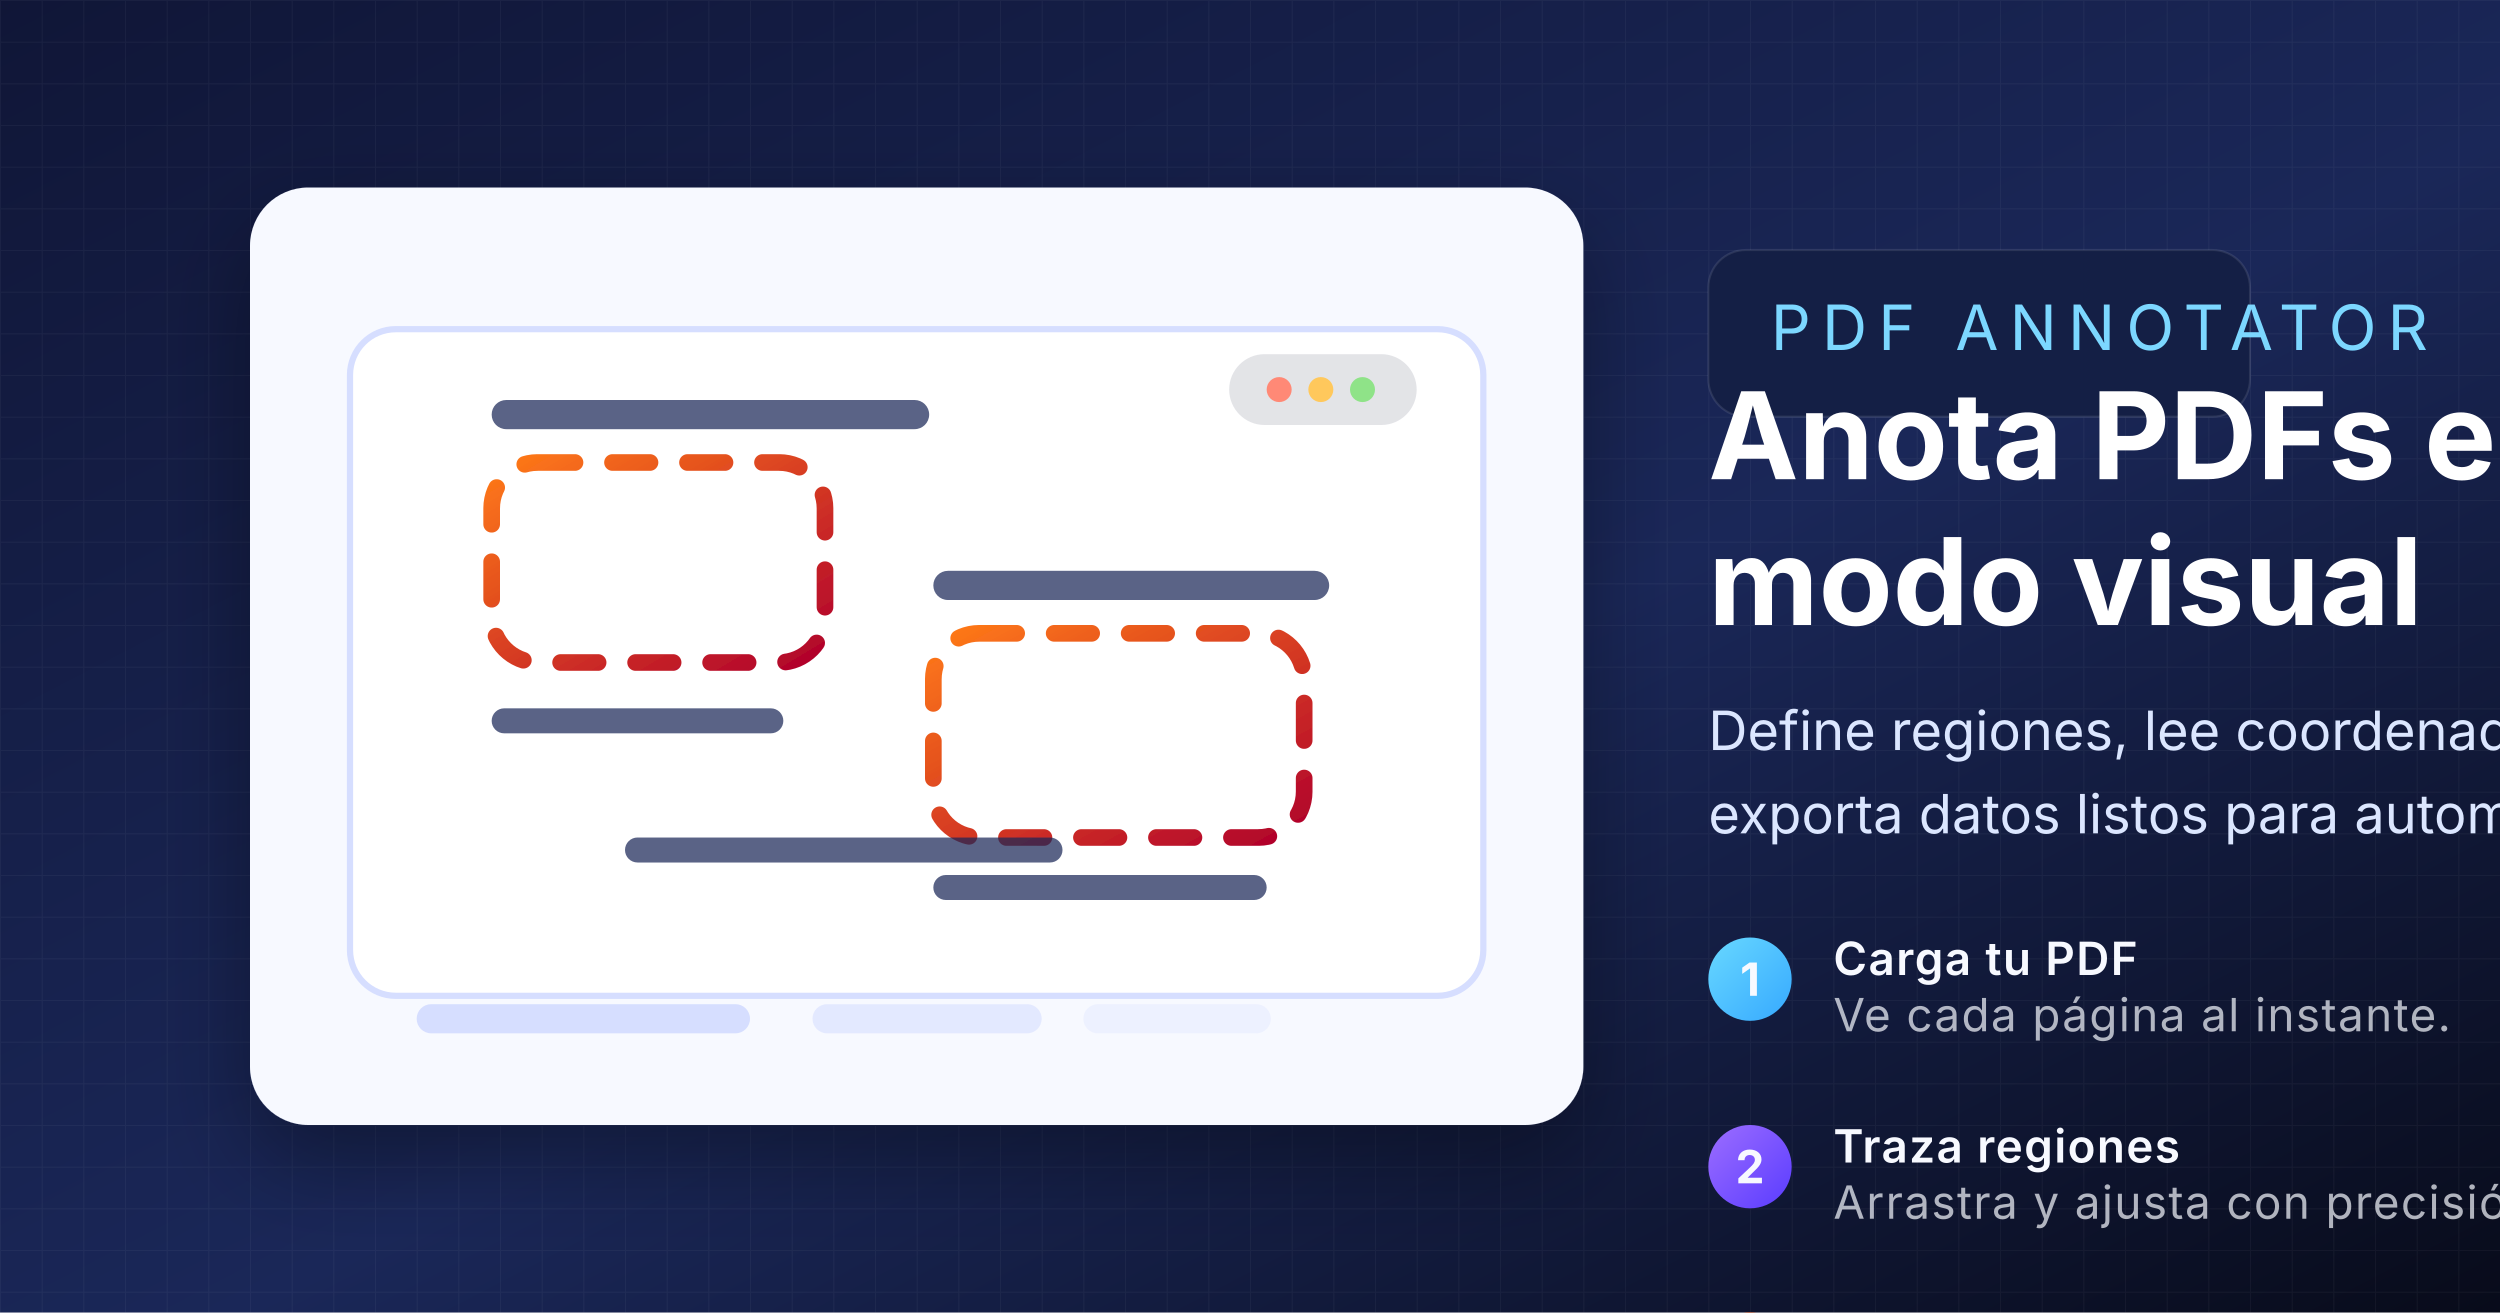
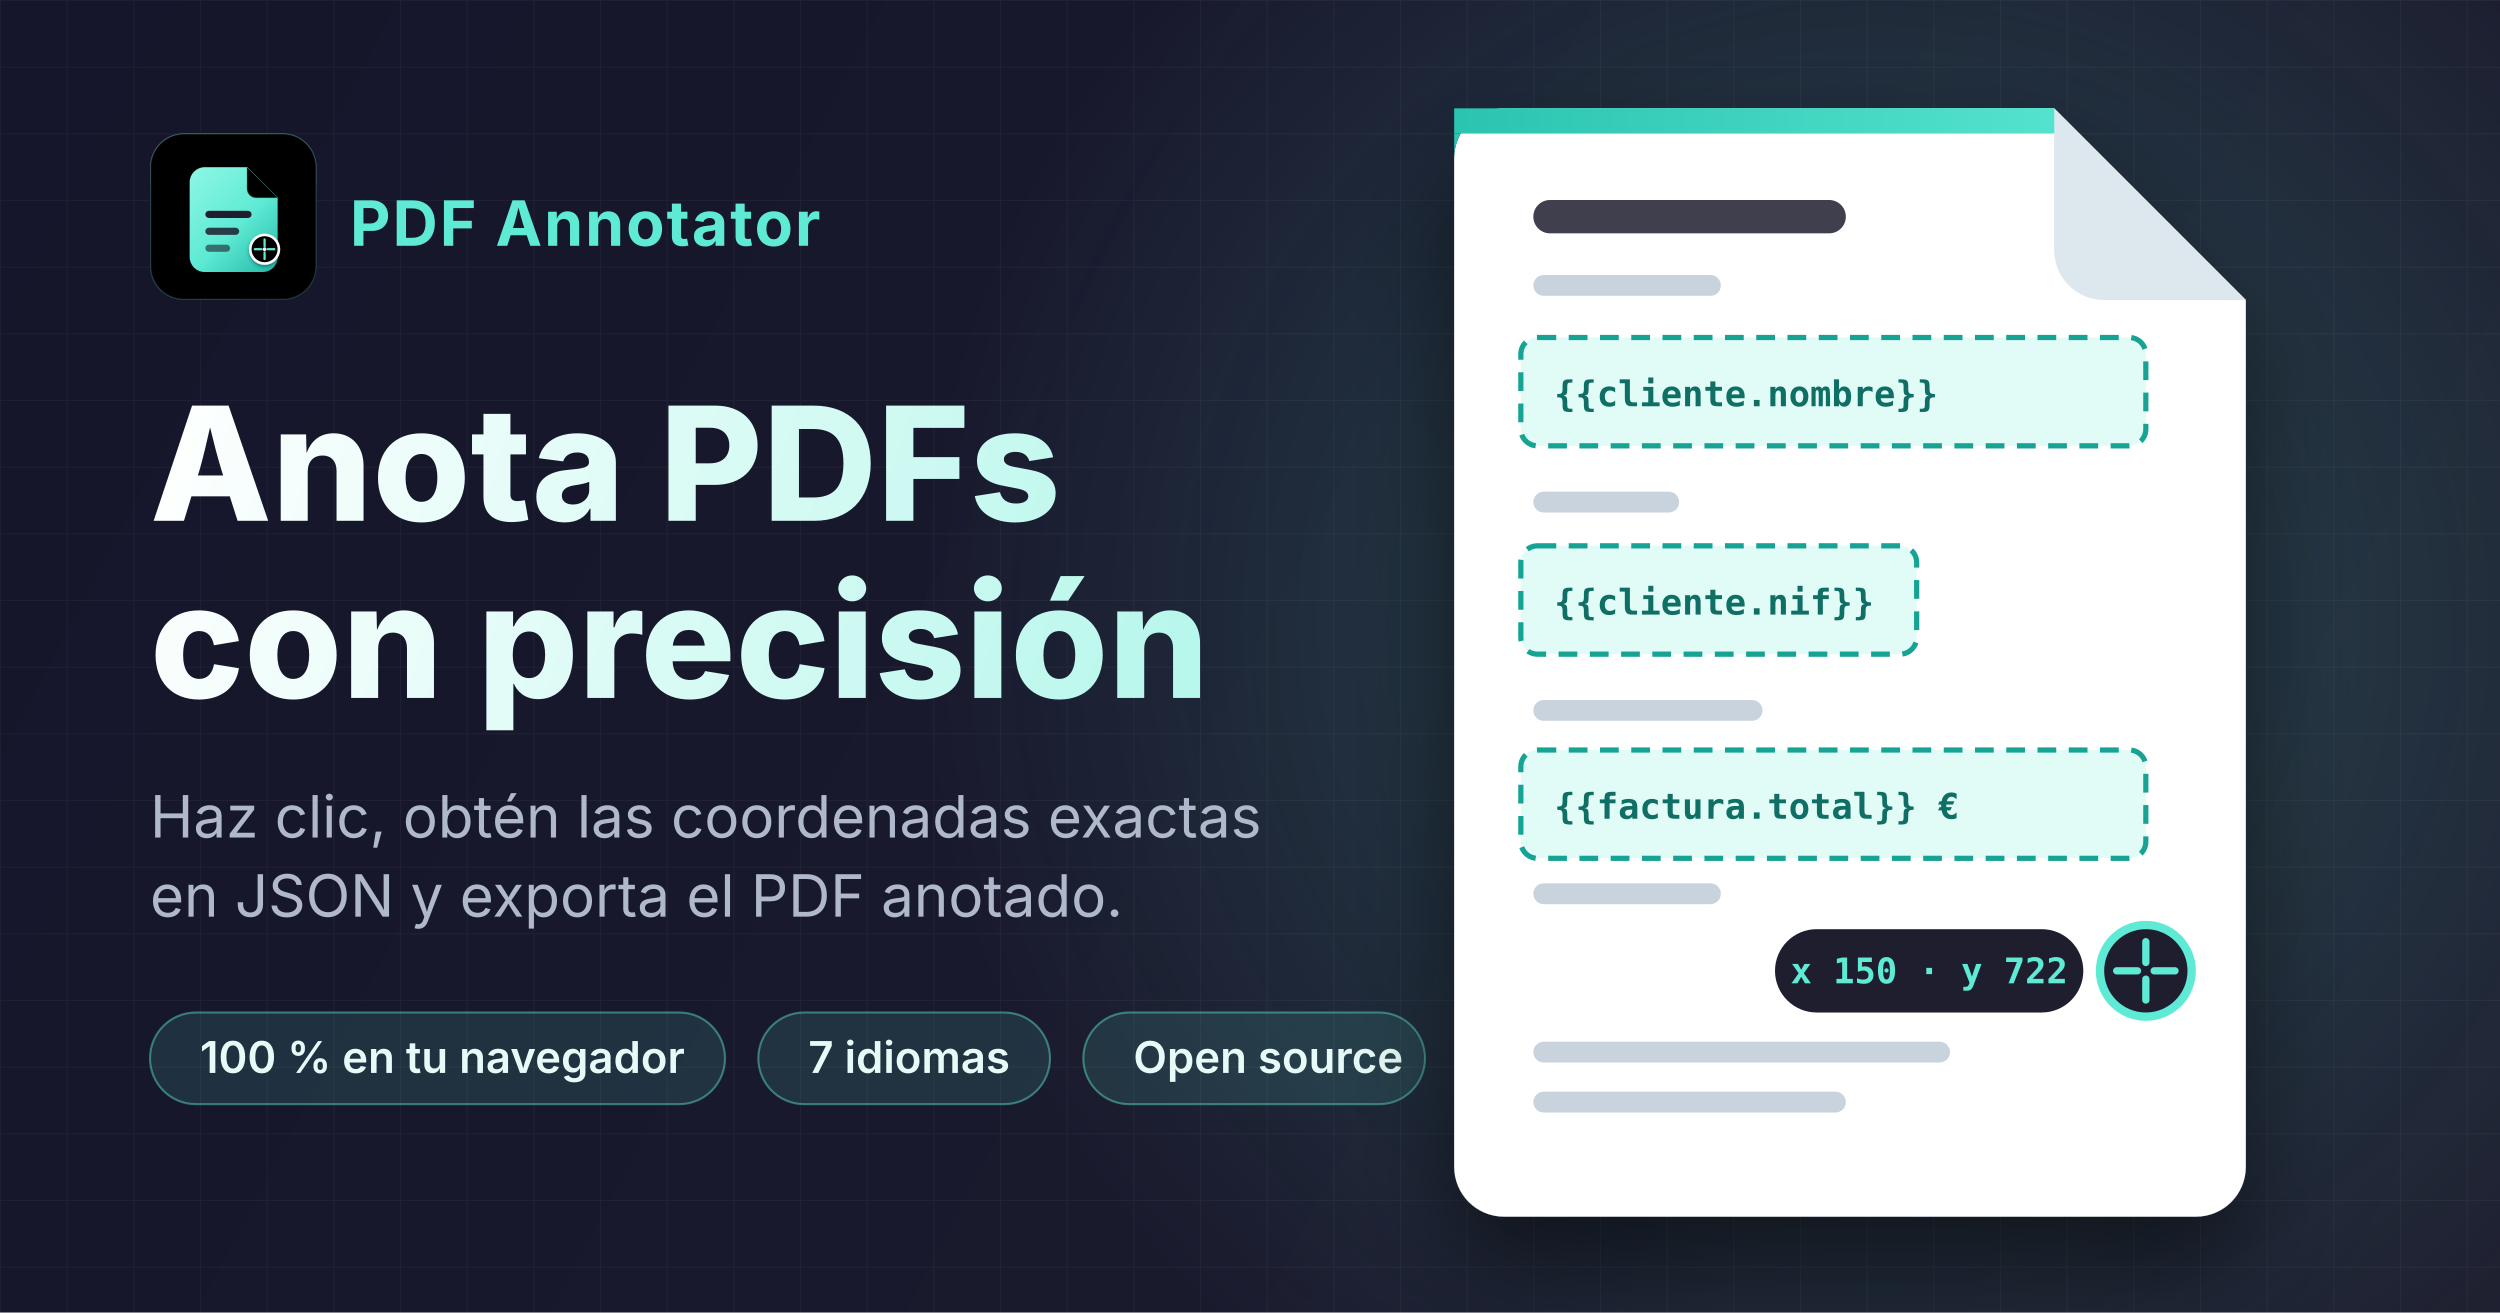
- <svg xmlns="http://www.w3.org/2000/svg" viewBox="0 0 1200 630" role="img" aria-labelledby="title desc">
+ <svg xmlns="http://www.w3.org/2000/svg" width="1200" height="630" viewBox="0 0 1200 630" role="img" aria-labelledby="t d">
  <defs>
-     <linearGradient id="bg" x1="0" y1="0" x2="1" y2="1">
-       <stop offset="0%" stop-color="#101637" />
-       <stop offset="55%" stop-color="#1a2758" />
-       <stop offset="100%" stop-color="#080b1a" />
+     <linearGradient id="bg" x1="0" y1="0" x2="1200" y2="630" gradientUnits="userSpaceOnUse">
+       <stop offset="0" stop-color="#15152B" />
+       <stop offset="1" stop-color="#1E1E2F" />
    </linearGradient>
-     <linearGradient id="accent" x1="0" y1="0" x2="1" y2="1">
-       <stop offset="0%" stop-color="#ff7a18" />
-       <stop offset="100%" stop-color="#af002d" />
+     <radialGradient id="glow" cx="900" cy="300" r="460" gradientUnits="userSpaceOnUse">
+       <stop offset="0" stop-color="#5EEAD4" stop-opacity="0.22" />
+       <stop offset="1" stop-color="#5EEAD4" stop-opacity="0" />
+     </radialGradient>
+     <pattern id="grid" width="32" height="32" patternUnits="userSpaceOnUse">
+       <path d="M32 0H0V32" fill="none" stroke="#FFFFFF" stroke-opacity="0.04" />
+     </pattern>
+     <linearGradient id="band" x1="700" y1="0" x2="1060" y2="0" gradientUnits="userSpaceOnUse">
+       <stop offset="0" stop-color="#2BC4B0" />
+       <stop offset="1" stop-color="#5EEAD4" />
    </linearGradient>
-     <linearGradient id="aqua" x1="0" y1="0" x2="1" y2="1">
-       <stop offset="0%" stop-color="#68d8ff" />
-       <stop offset="100%" stop-color="#36a9ff" />
+     <linearGradient id="title" x1="72" y1="190" x2="560" y2="340" gradientUnits="userSpaceOnUse">
+       <stop offset="0" stop-color="#FFFFFF" />
+       <stop offset="1" stop-color="#B8F7EC" />
    </linearGradient>
-     <linearGradient id="purple" x1="0" y1="0" x2="1" y2="1">
-       <stop offset="0%" stop-color="#9c6dff" />
-       <stop offset="100%" stop-color="#5a3cff" />
-     </linearGradient>
-     <filter id="soft-shadow" x="-20%" y="-20%" width="140%" height="140%">
-       <feDropShadow dx="0" dy="18" stdDeviation="22" flood-color="#000" flood-opacity="0.35" />
+     <filter id="sh" x="-20%" y="-10%" width="140%" height="130%" color-interpolation-filters="sRGB">
+       <feDropShadow dx="0" dy="24" stdDeviation="24" flood-color="#000" flood-opacity="0.5" />
    </filter>
-     <pattern id="grid" x="0" y="0" width="20" height="20" patternUnits="userSpaceOnUse">
-       <path d="M20 0H0V20" fill="none" stroke="rgba(255,255,255,0.04)" stroke-width="1" />
-     </pattern>
  </defs>
  <rect width="1200" height="630" fill="url(#bg)" />
  <rect width="1200" height="630" fill="url(#grid)" />
-   <g transform="translate(120 90)" filter="url(#soft-shadow)">
-     <rect width="640" height="450" rx="28" ry="28" fill="#f7f9ff" />
-     <rect x="48" y="68" width="544" height="320" rx="22" ry="22" fill="#ffffff" stroke="#d6deff" stroke-width="3" />
-     <g fill="none" stroke="url(#accent)" stroke-width="8" stroke-linecap="round" stroke-dasharray="18 18">
-       <rect x="116" y="132" width="160" height="96" rx="22" ry="22" />
-       <rect x="328" y="214" width="178" height="98" rx="22" ry="22" />
+   <rect width="1200" height="630" fill="url(#glow)" />
+   <g transform="translate(72 64) scale(0.15625)">
+     <defs>
+       <linearGradient id="lg_tile" x1="64" y1="0" x2="448" y2="512" gradientUnits="userSpaceOnUse">
+         <stop offset="0" stop-color="#34344F" />
+         <stop offset="1" stop-color="#1A1A2A" />
+       </linearGradient>
+       <linearGradient id="lg_doc" x1="112" y1="120" x2="400" y2="420" gradientUnits="userSpaceOnUse">
+         <stop offset="0" stop-color="#8DF7E5" />
+         <stop offset="0.55" stop-color="#5EEAD4" />
+         <stop offset="1" stop-color="#22B8A6" />
+       </linearGradient>
+       <linearGradient id="lg_fold" x1="288" y1="120" x2="368" y2="208" gradientUnits="userSpaceOnUse">
+         <stop offset="0" stop-color="#C9FFF6" />
+         <stop offset="1" stop-color="#4FD8C4" />
+       </linearGradient>
+       <linearGradient id="lg_gloss" x1="256" y1="0" x2="256" y2="256" gradientUnits="userSpaceOnUse">
+         <stop offset="0" stop-color="#FFFFFF" stop-opacity="0.14" />
+         <stop offset="1" stop-color="#FFFFFF" stop-opacity="0" />
+       </linearGradient>
+       <filter id="lg_shadow" x="-20%" y="-20%" width="140%" height="150%" color-interpolation-filters="sRGB">
+         <feDropShadow dx="0" dy="14" stdDeviation="14" flood-color="#000" flood-opacity="0.35" />
+       </filter>
+       <filter id="lg_pinShadow" x="-40%" y="-40%" width="180%" height="180%" color-interpolation-filters="sRGB">
+         <feDropShadow dx="0" dy="6" stdDeviation="6" flood-color="#04302B" flood-opacity="0.45" />
+       </filter>
+     </defs>
+     <rect width="512" height="512" rx="104" fill="url(#lg_tile)" />
+     <rect width="512" height="256" rx="104" fill="url(#lg_gloss)" />
+     <rect x="2" y="2" width="508" height="508" rx="102" stroke="#5EEAD4" stroke-opacity="0.18" stroke-width="4" />
+     <g filter="url(#lg_shadow)">
+       <path d="M168 104H298L392 198V380C392 405.4 371.4 426 346 426H168C142.6 426 122 405.4 122 380V150C122 124.6 142.6 104 168 104Z" fill="url(#lg_doc)" />
    </g>
-     <g opacity="0.72" fill="#1a2758">
-       <rect x="116" y="102" width="210" height="14" rx="7" />
-       <rect x="116" y="250" width="140" height="12" rx="6" />
-       <rect x="328" y="184" width="190" height="14" rx="7" />
-       <rect x="328" y="330" width="160" height="12" rx="6" />
-       <rect x="180" y="312" width="210" height="12" rx="6" />
-     </g>
-     <g transform="translate(470 80)">
-       <rect x="0" y="0" width="90" height="34" rx="17" ry="17" fill="#101637" opacity="0.12" />
-       <circle cx="24" cy="17" r="6" fill="#ff8976" />
-       <circle cx="44" cy="17" r="6" fill="#ffc85c" />
-       <circle cx="64" cy="17" r="6" fill="#8fe388" />
-     </g>
-     <g transform="translate(80 392)">
-       <rect width="160" height="14" rx="7" fill="#d6deff" />
-       <rect x="190" width="110" height="14" rx="7" fill="#d6deff" opacity="0.6" />
-       <rect x="320" width="90" height="14" rx="7" fill="#d6deff" opacity="0.3" />
+     <path d="M298 104V170C298 185.5 310.5 198 326 198H392L298 104Z" fill="url(#lg_fold)" />
+     <path d="M298 104V170C298 185.5 310.5 198 326 198H392" stroke="#1A8F80" stroke-opacity="0.35" stroke-width="3" stroke-linejoin="round" />
+     <rect x="170" y="238" width="142" height="22" rx="11" fill="#1E1E2F" />
+     <rect x="170" y="290" width="104" height="22" rx="11" fill="#1E1E2F" fill-opacity="0.85" />
+     <rect x="170" y="342" width="76" height="22" rx="11" fill="#1E1E2F" fill-opacity="0.6" />
+     <g filter="url(#lg_pinShadow)">
+       <circle cx="352" cy="356" r="44" fill="#1E1E2F" />
+       <circle cx="352" cy="356" r="44" stroke="#FFFFFF" stroke-width="8" />
+       <path d="M352 326V346M352 366V386M322 356H342M362 356H382" stroke="#5EEAD4" stroke-width="7" stroke-linecap="round" />
+       <circle cx="352" cy="356" r="6" fill="#FFFFFF" />
    </g>
  </g>
-   <g transform="translate(820 120)">
-     <rect width="260" height="80" rx="18" ry="18" fill="#141f45" stroke="rgba(255,255,255,0.1)" />
-     <text x="30" y="48" fill="#7cd7ff" font-size="30" font-family="'Inter', 'Segoe UI', sans-serif" letter-spacing="0.18em">PDF ANNOTATOR</text>
-   </g>
-   <g transform="translate(820 230)">
-     <text x="0" y="0" fill="#ffffff" font-family="'Inter', 'Segoe UI', sans-serif" font-size="58" font-weight="700">Anota PDFs en</text>
-     <text x="0" y="70" fill="#ffffff" font-family="'Inter', 'Segoe UI', sans-serif" font-size="58" font-weight="700">modo visual</text>
-   </g>
-   <g transform="translate(820 360)">
-     <text x="0" y="0" fill="#dbe6ff" font-family="'Inter', 'Segoe UI', sans-serif" font-size="26" font-weight="400">
-       Define regiones, lee coordenadas y
-     </text>
-     <text x="0" y="40" fill="#dbe6ff" font-family="'Inter', 'Segoe UI', sans-serif" font-size="26" font-weight="400">
-       exporta datos listos para automatizar.
-     </text>
-   </g>
-   <g transform="translate(820 450)" font-family="'Inter', 'Segoe UI', sans-serif" font-size="22" fill="#f7f9ff" letter-spacing="0.03em">
-     <g transform="translate(0 0)">
-       <circle cx="20" cy="20" r="20" fill="url(#aqua)" />
-       <text x="20" y="28" text-anchor="middle" font-weight="700">1</text>
-       <text x="60" y="18" font-weight="600">Carga tu PDF</text>
-       <text x="60" y="45" opacity="0.7">Ve cada página al instante.</text>
-     </g>
-     <g transform="translate(0 90)">
-       <circle cx="20" cy="20" r="20" fill="url(#purple)" />
-       <text x="20" y="28" text-anchor="middle" font-weight="700">2</text>
-       <text x="60" y="18" font-weight="600">Traza regiones</text>
-       <text x="60" y="45" opacity="0.7">Arrastra y ajusta con precisión.</text>
-     </g>
-     <g transform="translate(0 180)">
-       <circle cx="20" cy="20" r="20" fill="url(#accent)" />
-       <text x="20" y="28" text-anchor="middle" font-weight="700">3</text>
-       <text x="60" y="18" font-weight="600">Exporta coordenadas</text>
-       <text x="60" y="45" opacity="0.7">Genera datos listos para tu pipeline.</text>
+   <text x="168" y="118" font-family="'Segoe UI','Inter','Helvetica Neue',Arial,sans-serif" font-size="30" font-weight="700" fill="#5EEAD4" letter-spacing="1">PDF Annotator</text>
+   <g font-family="'Segoe UI','Inter','Helvetica Neue',Arial,sans-serif">
+     <text x="72" y="250" font-size="76" font-weight="800" fill="url(#title)">Anota PDFs</text>
+     <text x="72" y="335" font-size="76" font-weight="800" fill="url(#title)">con precisión</text>
+     <text x="72" y="402" font-size="28" fill="#B0B8CC">Haz clic, obtén las coordenadas exactas</text>
+     <text x="72" y="440" font-size="28" fill="#B0B8CC">en JSON y exporta el PDF anotado.</text>
+     <g font-size="21" font-weight="600" fill="#E6FBF7">
+       <rect x="72" y="486" width="276" height="44" rx="22" fill="#5EEAD4" fill-opacity="0.12" stroke="#5EEAD4" stroke-opacity="0.45" />
+       <text x="96" y="515">100 % en tu navegador</text>
+       <rect x="364" y="486" width="140" height="44" rx="22" fill="#5EEAD4" fill-opacity="0.12" stroke="#5EEAD4" stroke-opacity="0.45" />
+       <text x="388" y="515">7 idiomas</text>
+       <rect x="520" y="486" width="164" height="44" rx="22" fill="#5EEAD4" fill-opacity="0.12" stroke="#5EEAD4" stroke-opacity="0.45" />
+       <text x="544" y="515">Open source</text>
    </g>
  </g>
+   <g filter="url(#sh)">
+     <path d="M722 52H986L1078 144V560C1078 573.3 1067.3 584 1054 584H722C708.7 584 698 573.3 698 560V76C698 62.7 708.7 52 722 52Z" fill="#FFFFFF" />
+   </g>
+   <path d="M986 52V120C986 133.3 996.7 144 1010 144H1078L986 52Z" fill="#DCE7EE" />
+   <rect x="698" y="52" width="288" height="12" fill="url(#band)" />
+   <path d="M722 52H986V64H698V76C698 62.7 708.7 52 722 52Z" fill="url(#band)" />
+   <g fill="#C9D3DE">
+     <rect x="736" y="96" width="150" height="16" rx="8" fill="#1E1E2F" fill-opacity="0.85" />
+     <rect x="736" y="132" width="90" height="10" rx="5" />
+     <rect x="736" y="236" width="70" height="10" rx="5" />
+     <rect x="736" y="336" width="110" height="10" rx="5" />
+     <rect x="736" y="424" width="90" height="10" rx="5" />
+     <rect x="736" y="500" width="200" height="10" rx="5" />
+     <rect x="736" y="524" width="150" height="10" rx="5" />
+   </g>
+   <g font-family="'Fira Code','DejaVu Sans Mono',Consolas,monospace" font-size="17" font-weight="600">
+     <rect x="730" y="162" width="300" height="52" rx="8" fill="#5EEAD4" fill-opacity="0.18" stroke="#16A394" stroke-width="2.5" stroke-dasharray="9 6" />
+     <text x="746" y="195" fill="#0F6F64">{{cliente.nombre}}</text>
+     <rect x="730" y="262" width="190" height="52" rx="8" fill="#5EEAD4" fill-opacity="0.18" stroke="#16A394" stroke-width="2.5" stroke-dasharray="9 6" />
+     <text x="746" y="295" fill="#0F6F64">{{cliente.nif}}</text>
+     <rect x="730" y="360" width="300" height="52" rx="8" fill="#5EEAD4" fill-opacity="0.18" stroke="#16A394" stroke-width="2.5" stroke-dasharray="9 6" />
+     <text x="746" y="393" fill="#0F6F64">{{factura.total}} €</text>
+   </g>
+   <g>
+     <circle cx="1030" cy="466" r="22" fill="#1E1E2F" stroke="#5EEAD4" stroke-width="4" />
+     <path d="M1030 452V462M1030 470V480M1016 466H1026M1034 466H1044" stroke="#5EEAD4" stroke-width="3.5" stroke-linecap="round" />
+     <rect x="852" y="446" width="148" height="40" rx="20" fill="#1E1E2F" />
+     <text x="926" y="472" text-anchor="middle" font-family="'Fira Code','DejaVu Sans Mono',Consolas,monospace" font-size="17" font-weight="600" fill="#5EEAD4">x 150 · y 722</text>
+   </g>
</svg>
